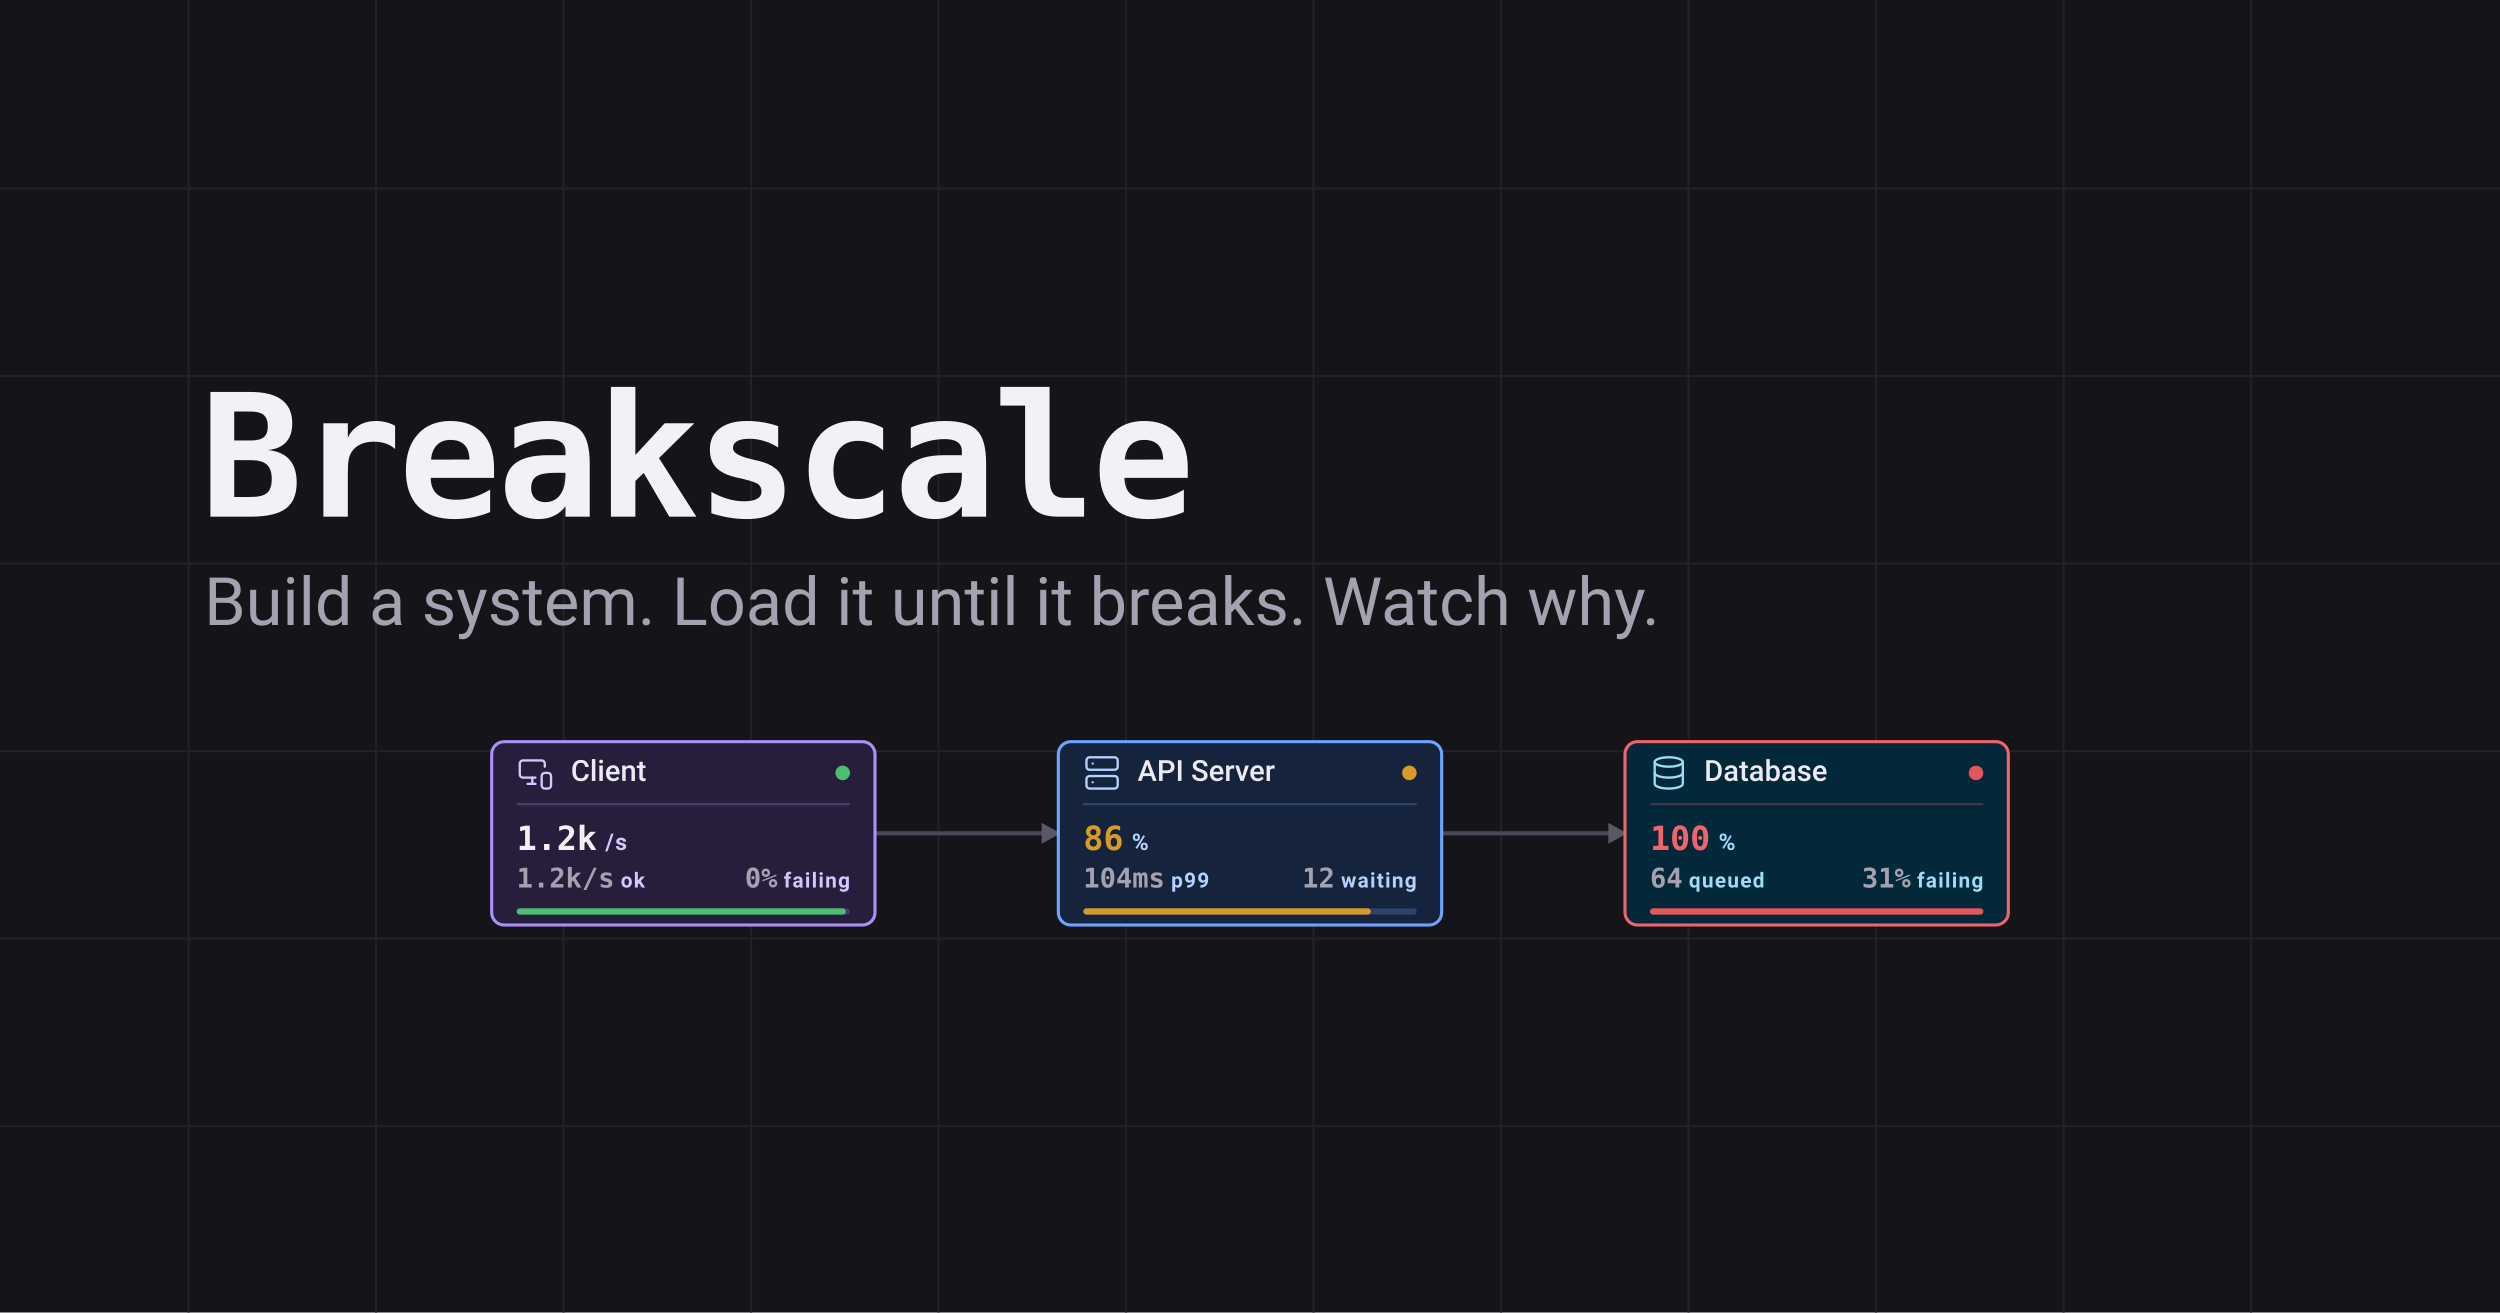
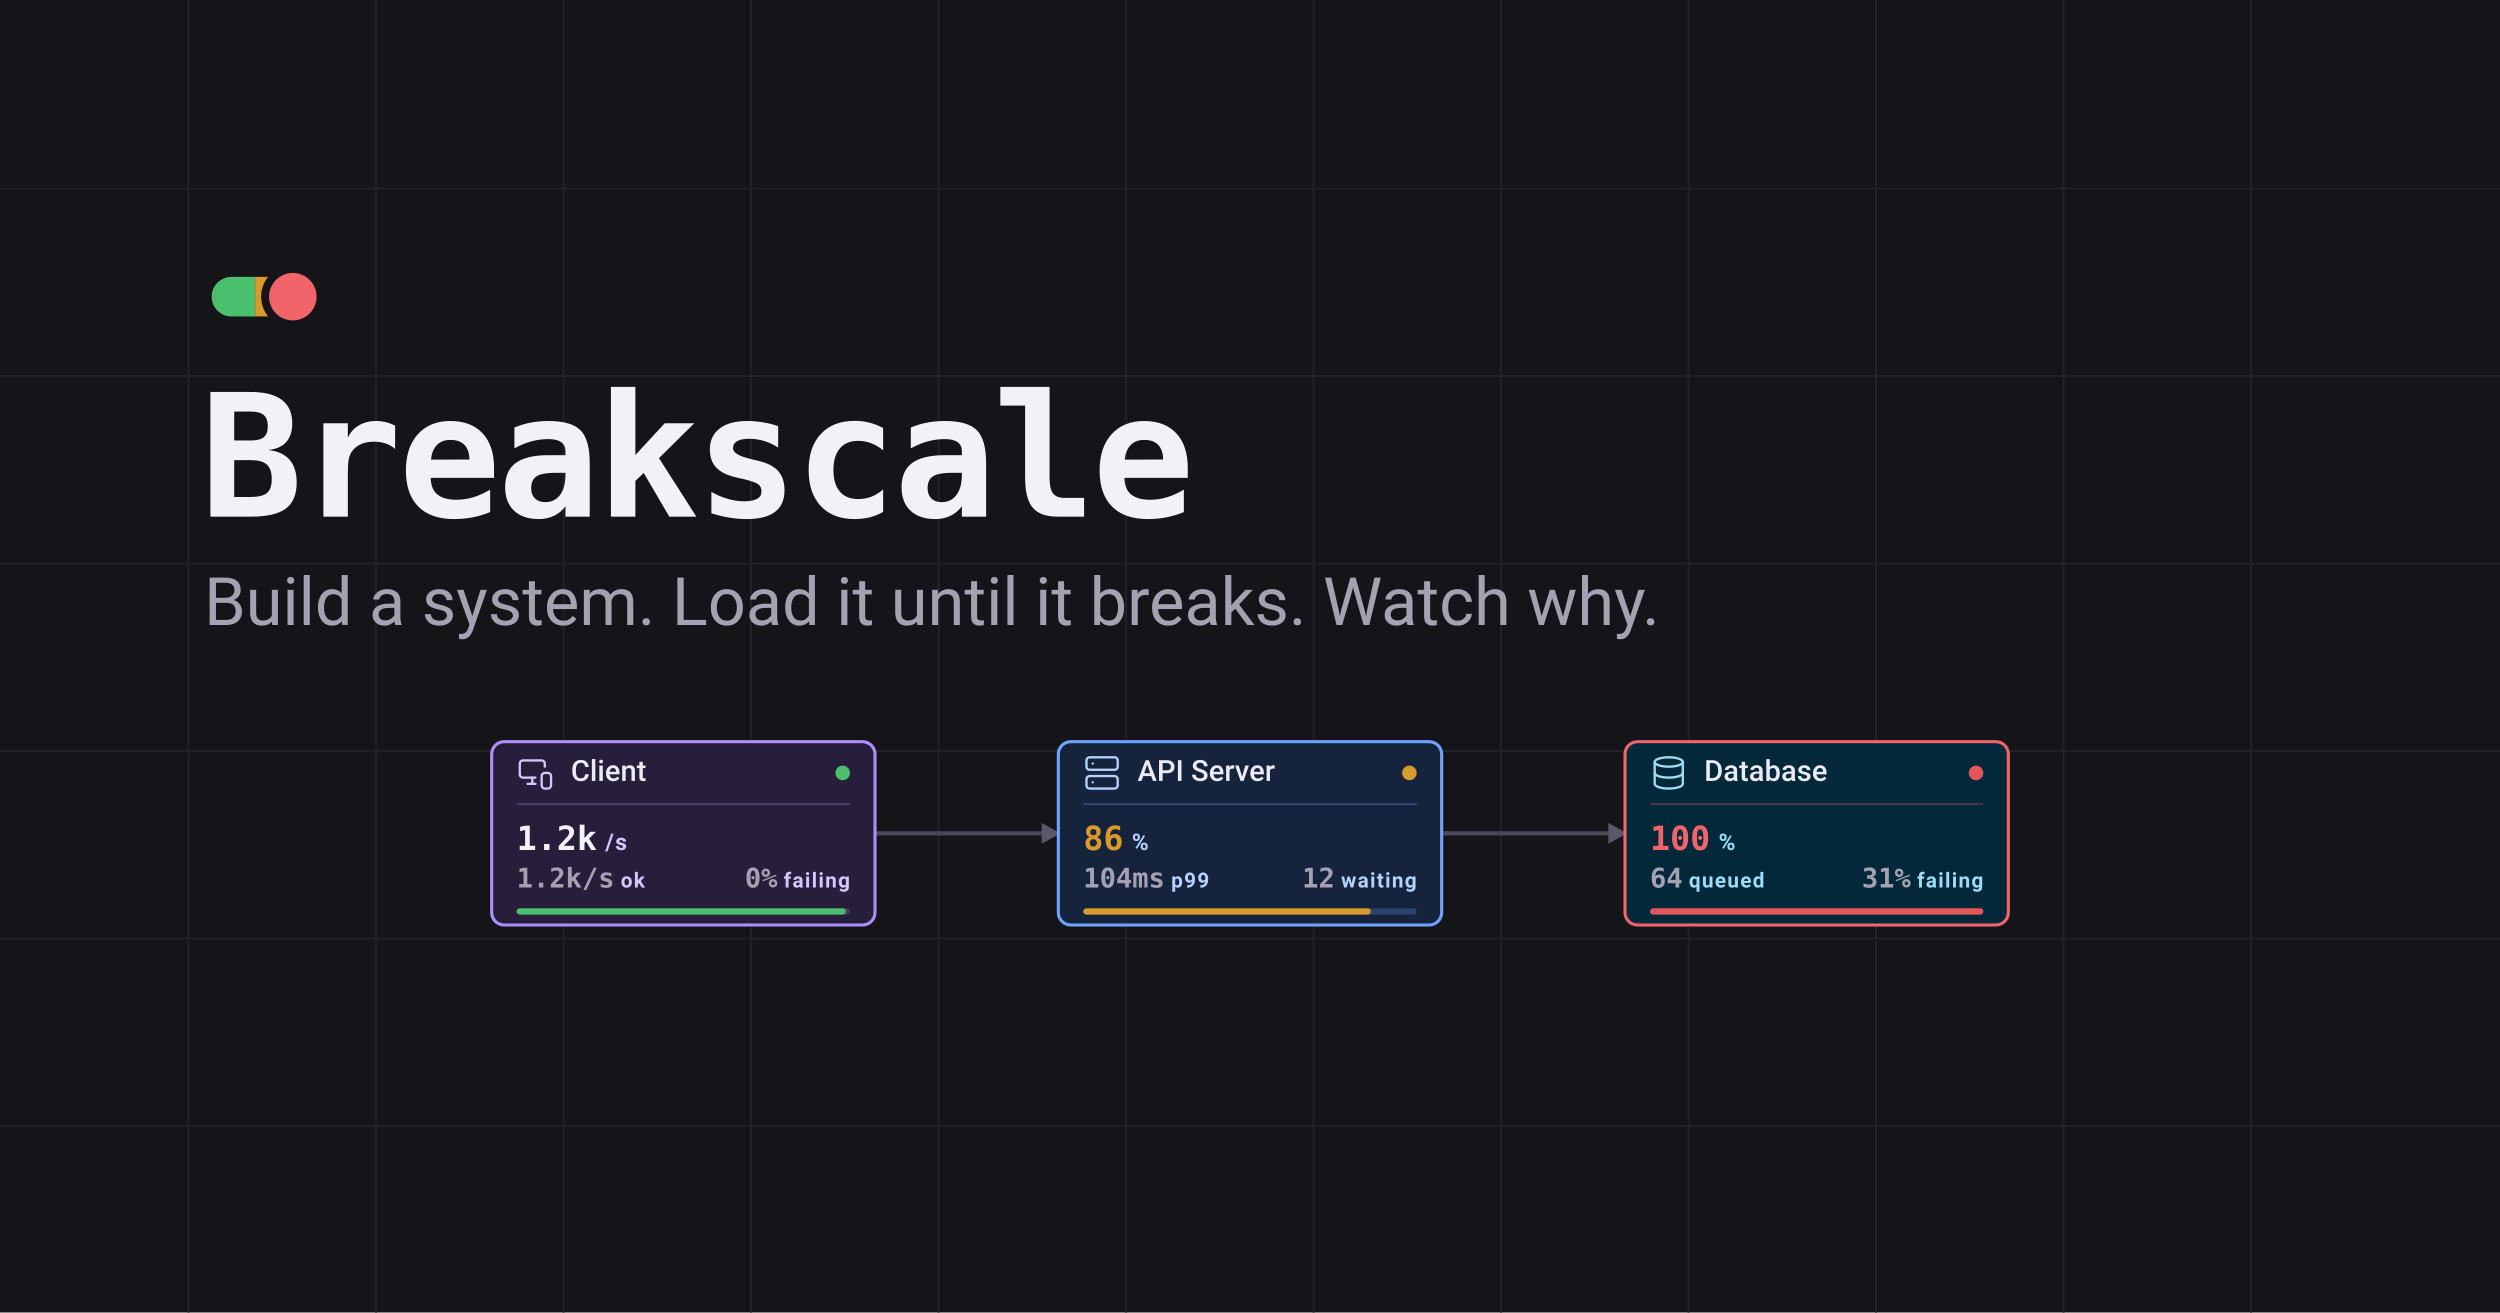
<svg xmlns="http://www.w3.org/2000/svg" viewBox="0 0 1200 630" width="1200" height="630" role="img" aria-label="Breakscale: build a system, load it until it breaks, and watch why">
  <rect width="1200" height="630" fill="#151419" />
  <g stroke="#232128" stroke-width="1">
    <path d="M0 90.5h1200M0 180.5h1200M0 270.5h1200M0 360.5h1200M0 450.5h1200M0 540.5h1200" />
    <path d="M90.5 0v630M180.5 0v630M270.5 0v630M360.5 0v630M450.5 0v630M540.5 0v630M630.5 0v630M720.5 0v630M810.5 0v630M900.5 0v630M990.5 0v630M1080.5 0v630" />
+   </g>
+   <g transform="translate(94, 112) scale(1.9)">
+     <path d="M9 11 H15 V21 H9 A5 5 0 0 1 4 16 A5 5 0 0 1 9 11 Z" fill="#4ac06e" />
+     <rect x="15" y="11" width="5" height="10" fill="#d79a2b" />
+     <path d="M20 11 H23 A5 5 0 0 1 28 16 A5 5 0 0 1 23 21 H20 Z" fill="#f0656a" />
+     <circle cx="24.5" cy="16" r="8" fill="#151419" />
+     <circle cx="24.5" cy="16" r="6" fill="#f0656a" />
  </g>
  <text x="96" y="248" font-family="ui-monospace, 'SF Mono', 'JetBrains Mono', Menlo, Consolas, monospace" font-size="82" font-weight="700" letter-spacing="-1.8" fill="#f3f1f5">Breakscale</text>
  <text x="98" y="300" font-family="ui-sans-serif, system-ui, -apple-system, 'Segoe UI', Roboto, sans-serif" font-size="32" fill="#a5a1b0">Build a system. Load it until it breaks. Watch why.</text>
  <g transform="translate(236, 356)">
    <path d="M184 44 H266" stroke="#4a4856" stroke-width="2" />
    <path d="M456 44 H538" stroke="#4a4856" stroke-width="2" />
    <path d="M264 39 L273 44 L264 49 Z" fill="#5a5866" />
    <path d="M536 39 L545 44 L536 49 Z" fill="#5a5866" />
    <g transform="translate(0,0)">
      <rect width="184" height="88" rx="6" fill="#261e3a" stroke="#ac8ff9" stroke-width="1.5" />
      <line x1="12" y1="30" x2="172" y2="30" stroke="#ac8ff9" stroke-opacity="0.28" stroke-width="1" />
      <g transform="translate(12,6) scale(0.75)" fill="none" stroke="#d4c7ff" stroke-width="1.5" stroke-linecap="round" stroke-linejoin="round">
        <path d="M18 8V6a2 2 0 0 0-2-2H4a2 2 0 0 0-2 2v7a2 2 0 0 0 2 2h8" />
        <path d="M10 19v-3.96 3.15" />
        <path d="M7 19h5" />
        <rect width="6" height="10" x="16" y="12" rx="2" />
      </g>
      <text x="38" y="15" font-family="ui-sans-serif, system-ui, -apple-system, 'Segoe UI', Roboto, sans-serif" font-size="14" font-weight="450" fill="#eceaf2" dominant-baseline="middle">Client</text>
      <circle cx="168.5" cy="15" r="3.5" fill="#4ac06e" />
      <text x="12" y="52" font-family="ui-monospace, 'SF Mono', 'JetBrains Mono', Menlo, Consolas, monospace" font-size="16" font-weight="650" fill="#f3f1f5">1.2k<tspan font-family="ui-sans-serif, system-ui, -apple-system, 'Segoe UI', Roboto, sans-serif" font-size="11" font-weight="650" fill="#d4c7ff" letter-spacing="0.66" dx="4">/s</tspan>
      </text>
      <text x="12" y="70" font-family="ui-monospace, 'SF Mono', 'JetBrains Mono', Menlo, Consolas, monospace" font-size="13" font-weight="650" fill="#a5a1b0">1.2k/s<tspan font-family="ui-sans-serif, system-ui, -apple-system, 'Segoe UI', Roboto, sans-serif" font-size="10" font-weight="650" fill="#d4c7ff" letter-spacing="0.6" dx="3">ok</tspan>
      </text>
      <text x="172" y="70" text-anchor="end" font-family="ui-monospace, 'SF Mono', 'JetBrains Mono', Menlo, Consolas, monospace" font-size="13" font-weight="650" fill="#a5a1b0">0%<tspan font-family="ui-sans-serif, system-ui, -apple-system, 'Segoe UI', Roboto, sans-serif" font-size="10" font-weight="650" fill="#d4c7ff" letter-spacing="0.6" dx="3">failing</tspan>
      </text>
      <rect x="12" y="80" width="160" height="3" rx="1.5" fill="#ac8ff9" fill-opacity="0.25" />
      <rect x="12" y="80" width="158" height="3" rx="1.5" fill="#4ac06e" />
    </g>
    <g transform="translate(272,0)">
      <rect width="184" height="88" rx="6" fill="#15243c" stroke="#6ea3ff" stroke-width="1.5" />
      <line x1="12" y1="30" x2="172" y2="30" stroke="#6ea3ff" stroke-opacity="0.28" stroke-width="1" />
      <g transform="translate(12,6) scale(0.75)" fill="none" stroke="#b5d2ff" stroke-width="1.5" stroke-linecap="round" stroke-linejoin="round">
        <rect width="20" height="8" x="2" y="2" rx="2" />
        <rect width="20" height="8" x="2" y="14" rx="2" />
        <path d="M6 6h.01M6 18h.01" />
      </g>
      <text x="38" y="15" font-family="ui-sans-serif, system-ui, -apple-system, 'Segoe UI', Roboto, sans-serif" font-size="14" font-weight="450" fill="#eceaf2" dominant-baseline="middle">API Server</text>
      <circle cx="168.5" cy="15" r="3.5" fill="#d79a2b" />
      <text x="12" y="52" font-family="ui-monospace, 'SF Mono', 'JetBrains Mono', Menlo, Consolas, monospace" font-size="16" font-weight="650" fill="#d79a2b">86<tspan font-family="ui-sans-serif, system-ui, -apple-system, 'Segoe UI', Roboto, sans-serif" font-size="11" font-weight="650" fill="#b5d2ff" letter-spacing="0.66" dx="4">%</tspan>
      </text>
      <text x="12" y="70" font-family="ui-monospace, 'SF Mono', 'JetBrains Mono', Menlo, Consolas, monospace" font-size="13" font-weight="650" fill="#a5a1b0">104ms<tspan font-family="ui-sans-serif, system-ui, -apple-system, 'Segoe UI', Roboto, sans-serif" font-size="10" font-weight="650" fill="#b5d2ff" letter-spacing="0.6" dx="3">p99</tspan>
      </text>
      <text x="172" y="70" text-anchor="end" font-family="ui-monospace, 'SF Mono', 'JetBrains Mono', Menlo, Consolas, monospace" font-size="13" font-weight="650" fill="#a5a1b0">12<tspan font-family="ui-sans-serif, system-ui, -apple-system, 'Segoe UI', Roboto, sans-serif" font-size="10" font-weight="650" fill="#b5d2ff" letter-spacing="0.6" dx="3">waiting</tspan>
      </text>
      <rect x="12" y="80" width="160" height="3" rx="1.5" fill="#6ea3ff" fill-opacity="0.25" />
      <rect x="12" y="80" width="138" height="3" rx="1.5" fill="#d79a2b" />
    </g>
    <g transform="translate(544,0)">
      <rect width="184" height="88" rx="6" fill="#022839" stroke="#f0656a" stroke-width="1.5" />
      <line x1="12" y1="30" x2="172" y2="30" stroke="#f0656a" stroke-opacity="0.28" stroke-width="1" />
      <g transform="translate(12,6) scale(0.75)" fill="none" stroke="#9fdcf5" stroke-width="1.5" stroke-linecap="round" stroke-linejoin="round">
        <ellipse cx="12" cy="5" rx="9" ry="3" />
        <path d="M3 5v14a9 3 0 0 0 18 0V5" />
        <path d="M3 12a9 3 0 0 0 18 0" />
      </g>
      <text x="38" y="15" font-family="ui-sans-serif, system-ui, -apple-system, 'Segoe UI', Roboto, sans-serif" font-size="14" font-weight="450" fill="#eceaf2" dominant-baseline="middle">Database</text>
      <circle cx="168.5" cy="15" r="3.5" fill="#e2565c" />
      <text x="12" y="52" font-family="ui-monospace, 'SF Mono', 'JetBrains Mono', Menlo, Consolas, monospace" font-size="16" font-weight="650" fill="#f0656a">100<tspan font-family="ui-sans-serif, system-ui, -apple-system, 'Segoe UI', Roboto, sans-serif" font-size="11" font-weight="650" fill="#9fdcf5" letter-spacing="0.66" dx="4">%</tspan>
      </text>
      <text x="12" y="70" font-family="ui-monospace, 'SF Mono', 'JetBrains Mono', Menlo, Consolas, monospace" font-size="13" font-weight="650" fill="#a5a1b0">64<tspan font-family="ui-sans-serif, system-ui, -apple-system, 'Segoe UI', Roboto, sans-serif" font-size="10" font-weight="650" fill="#9fdcf5" letter-spacing="0.6" dx="3">queued</tspan>
      </text>
      <text x="172" y="70" text-anchor="end" font-family="ui-monospace, 'SF Mono', 'JetBrains Mono', Menlo, Consolas, monospace" font-size="13" font-weight="650" fill="#a5a1b0">31%<tspan font-family="ui-sans-serif, system-ui, -apple-system, 'Segoe UI', Roboto, sans-serif" font-size="10" font-weight="650" fill="#9fdcf5" letter-spacing="0.6" dx="3">failing</tspan>
      </text>
      <rect x="12" y="80" width="160" height="3" rx="1.5" fill="#f0656a" fill-opacity="0.25" />
      <rect x="12" y="80" width="160" height="3" rx="1.5" fill="#e2565c" />
    </g>
  </g>
</svg>
